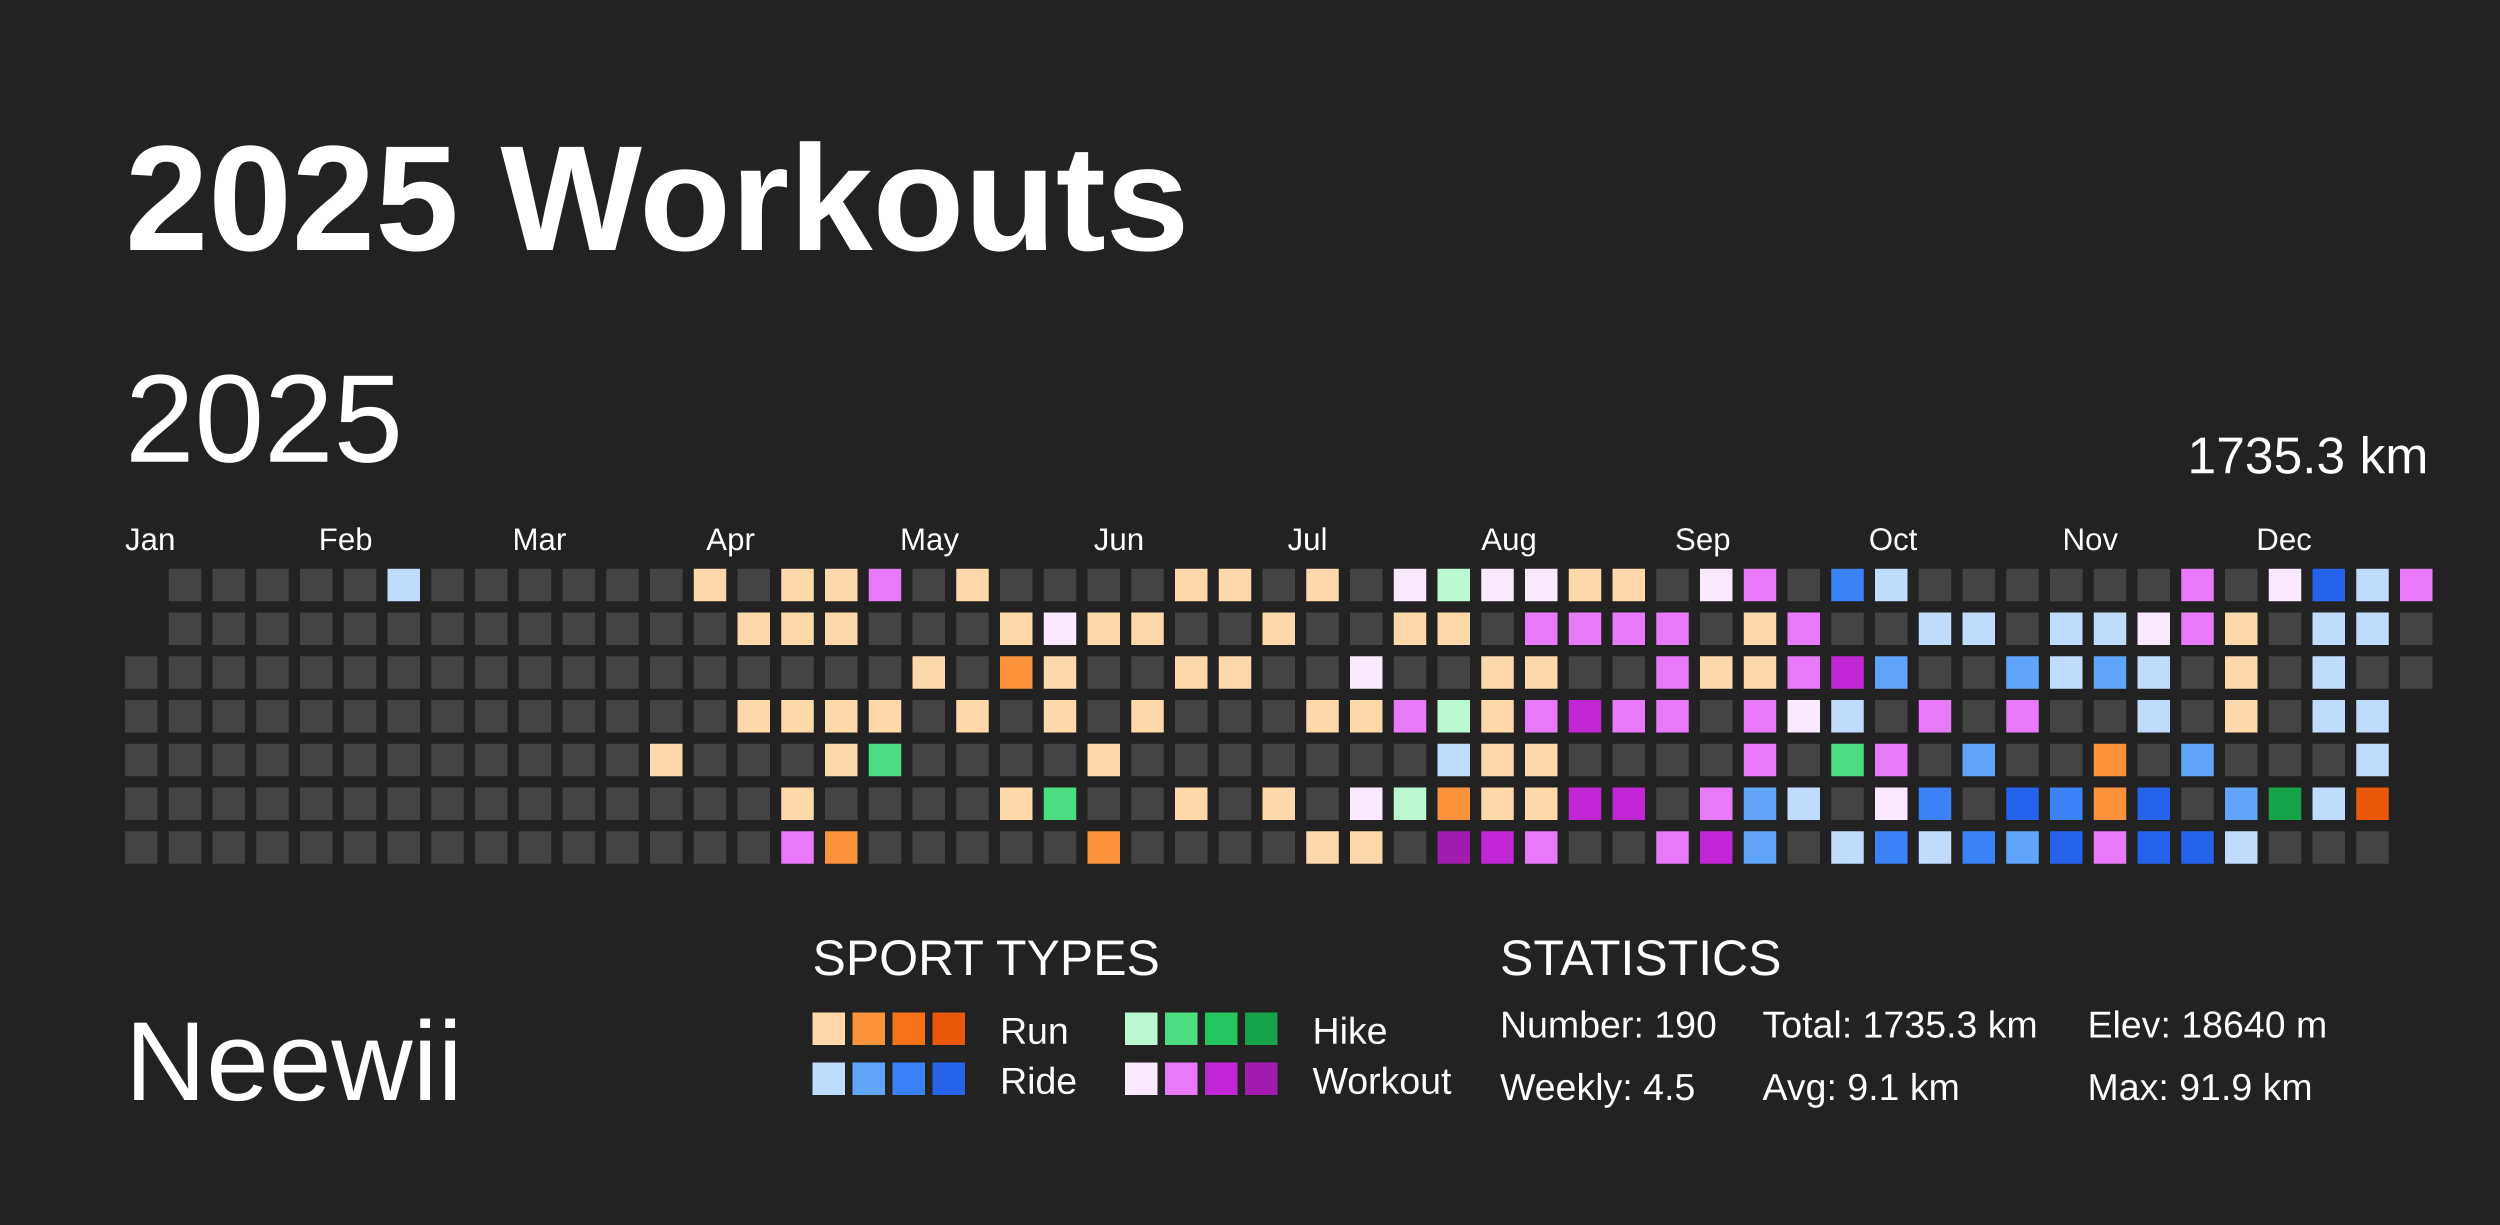
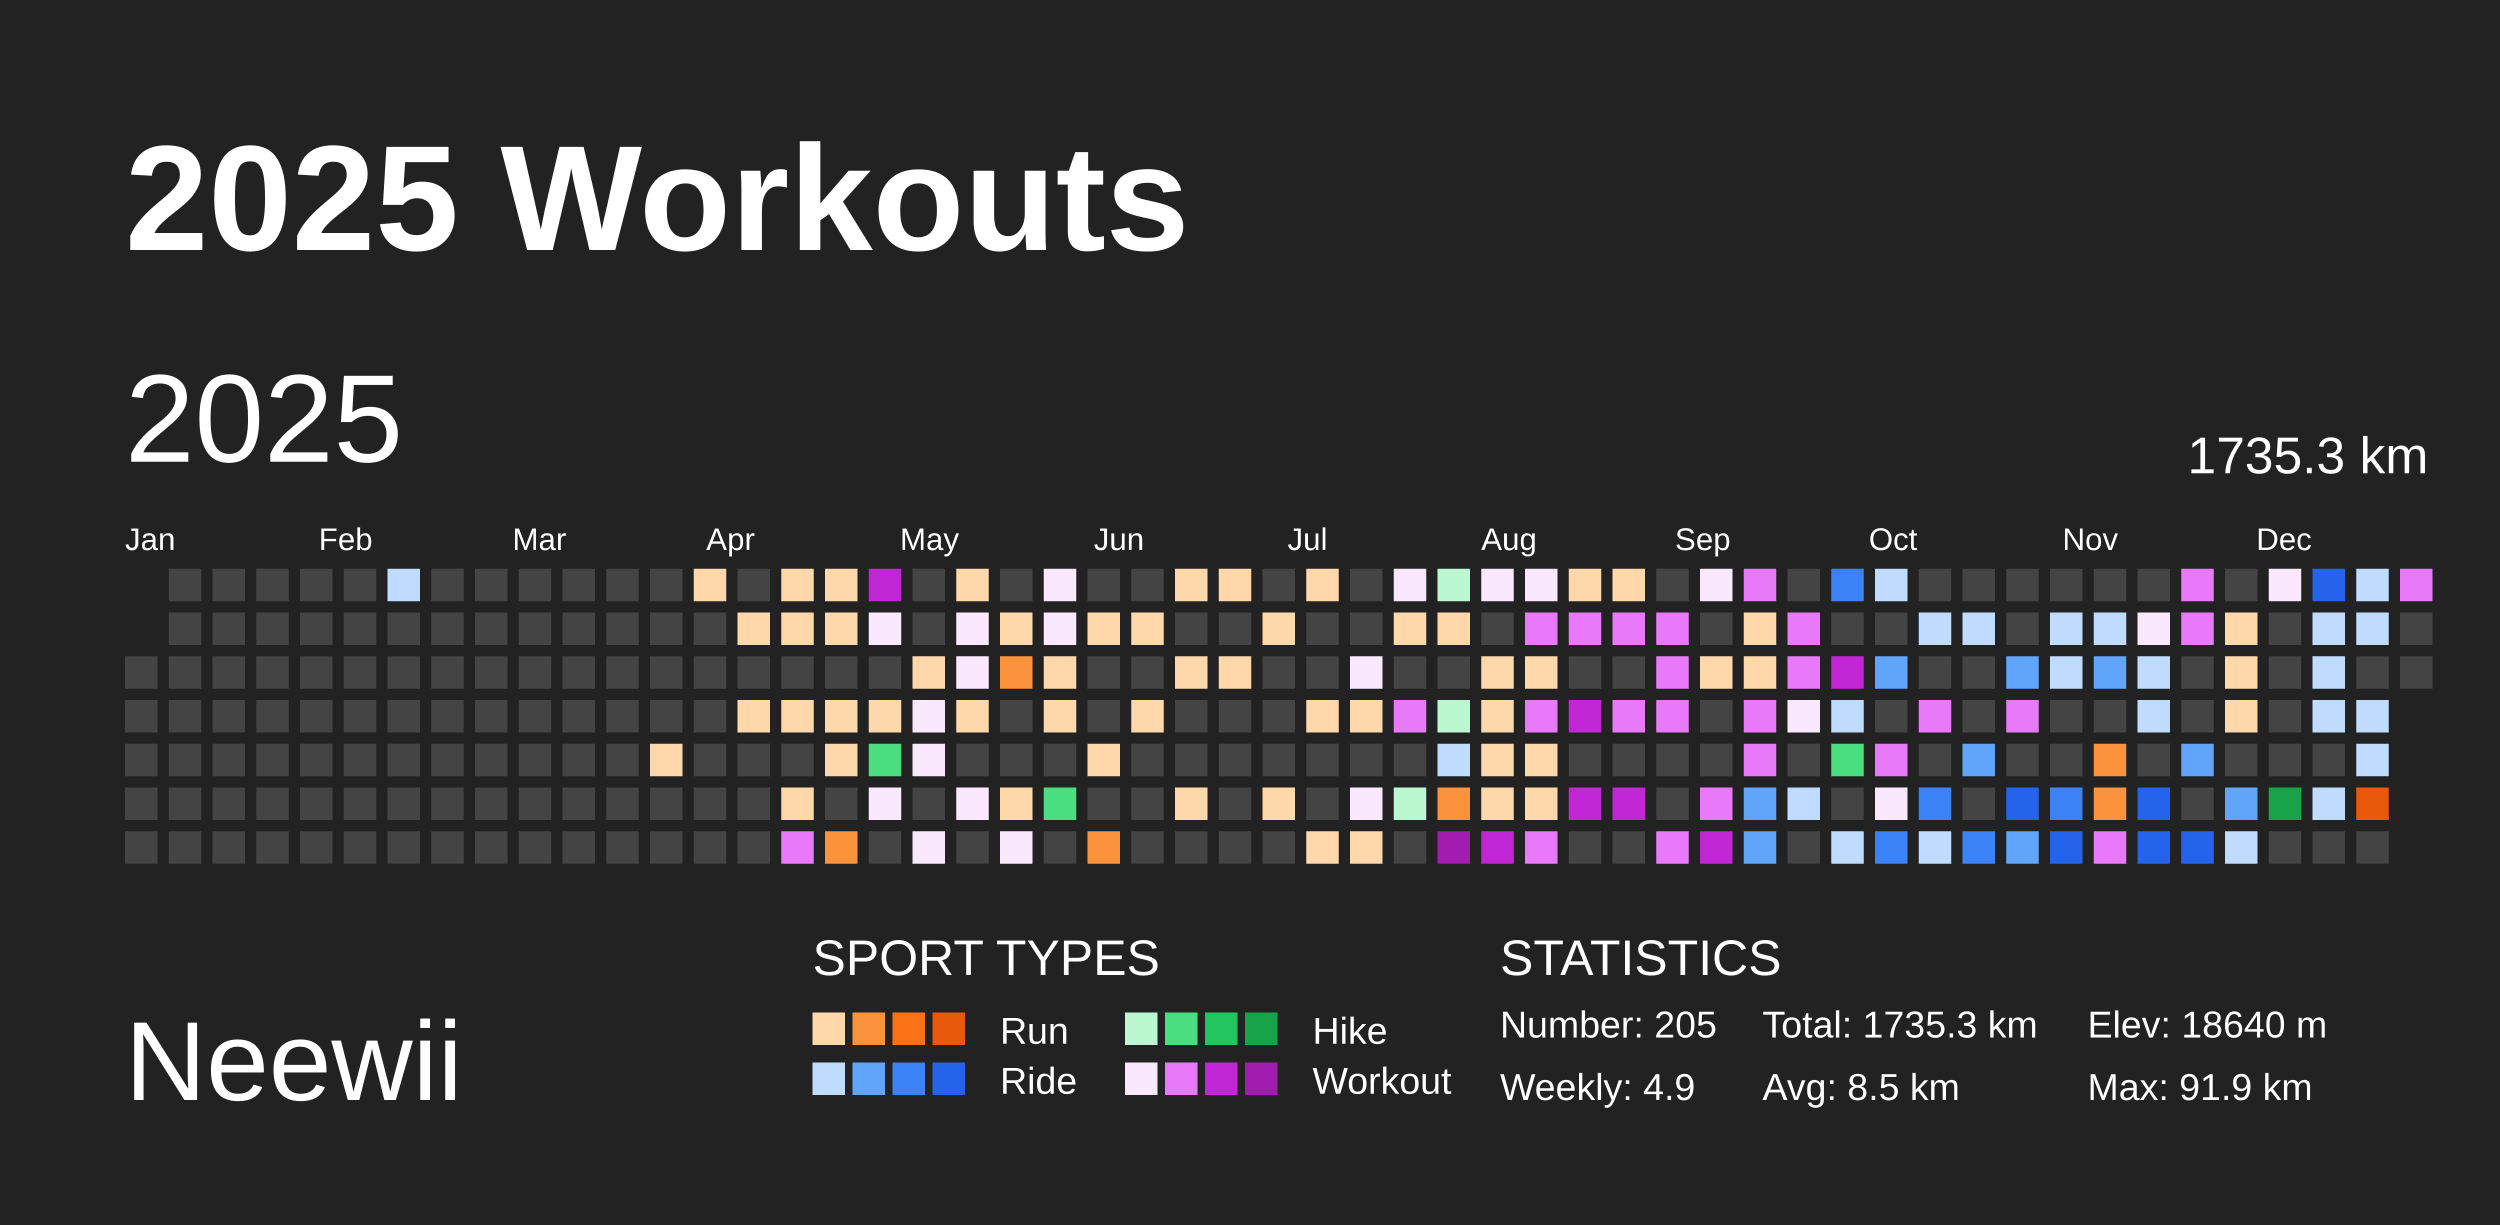
<svg xmlns="http://www.w3.org/2000/svg" baseProfile="full" height="98mm" version="1.1" viewBox="0,0,200,98" width="200mm">
  <defs />
  <rect fill="#222222" height="98" width="200" x="0" y="0" />
  <text fill="#FFFFFF" style="font-size:12px; font-family:Arial; font-weight:bold;" x="10" y="20">2025 Workouts</text>
  <text fill="#FFFFFF" style="font-size:9px; font-family:Arial" x="10" y="88">Neewii</text>
  <text fill="#FFFFFF" style="font-size:4px; font-family:Arial" x="65" y="78">SPORT TYPES</text>
  <rect fill="#fed7aa" height="2.6" width="2.6" x="65.0" y="81" />
  <rect fill="#fb923c" height="2.6" width="2.6" x="68.2" y="81" />
  <rect fill="#f97316" height="2.6" width="2.6" x="71.4" y="81" />
  <rect fill="#ea580c" height="2.6" width="2.6" x="74.6" y="81" />
  <text fill="#FFFFFF" style="font-size:3px; font-family:Arial" x="80" y="83.5">Run</text>
  <rect fill="#bbf7d0" height="2.6" width="2.6" x="90.0" y="81" />
  <rect fill="#4ade80" height="2.6" width="2.6" x="93.2" y="81" />
  <rect fill="#22c55e" height="2.6" width="2.6" x="96.4" y="81" />
  <rect fill="#16a34a" height="2.6" width="2.6" x="99.6" y="81" />
  <text fill="#FFFFFF" style="font-size:3px; font-family:Arial" x="105" y="83.5">Hike</text>
  <rect fill="#bfdbfe" height="2.6" width="2.6" x="65.0" y="85" />
  <rect fill="#60a5fa" height="2.6" width="2.6" x="68.2" y="85" />
  <rect fill="#3b82f6" height="2.6" width="2.6" x="71.4" y="85" />
  <rect fill="#2563eb" height="2.6" width="2.6" x="74.6" y="85" />
  <text fill="#FFFFFF" style="font-size:3px; font-family:Arial" x="80" y="87.5">Ride</text>
  <rect fill="#fae8ff" height="2.6" width="2.6" x="90.0" y="85" />
  <rect fill="#e879f9" height="2.6" width="2.6" x="93.2" y="85" />
  <rect fill="#c026d3" height="2.6" width="2.6" x="96.4" y="85" />
  <rect fill="#a21caf" height="2.6" width="2.6" x="99.6" y="85" />
  <text fill="#FFFFFF" style="font-size:3px; font-family:Arial" x="105" y="87.5">Workout</text>
  <text fill="#FFFFFF" style="font-size:4px; font-family:Arial" x="120" y="78">STATISTICS</text>
-   <text fill="#FFFFFF" style="font-size:3px; font-family:Arial" x="120" y="83">Number: 190</text>
-   <text fill="#FFFFFF" style="font-size:3px; font-family:Arial" x="120" y="88">Weekly: 4.5</text>
+   <text fill="#FFFFFF" style="font-size:3px; font-family:Arial" x="120" y="83">Number: 205</text>
+   <text fill="#FFFFFF" style="font-size:3px; font-family:Arial" x="120" y="88">Weekly: 4.9</text>
  <text fill="#FFFFFF" style="font-size:3px; font-family:Arial" x="141" y="83">Total: 1735.3 km</text>
-   <text fill="#FFFFFF" style="font-size:3px; font-family:Arial" x="141" y="88">Avg: 9.1 km</text>
+   <text fill="#FFFFFF" style="font-size:3px; font-family:Arial" x="141" y="88">Avg: 8.5 km</text>
  <text fill="#FFFFFF" style="font-size:3px; font-family:Arial" x="167" y="83">Elev: 18640 m</text>
  <text fill="#FFFFFF" style="font-size:3px; font-family:Arial" x="167" y="88">Max: 91.9 km</text>
  <text dominant-baseline="hanging" fill="#FFFFFF" style="font-size:10.0px; font-family:Arial;" x="10" y="30">2025</text>
  <text dominant-baseline="hanging" fill="#FFFFFF" style="font-size:4.125px; font-family:Arial;" x="175" y="35">1735.3 km</text>
  <text fill="#FFFFFF" style="font-size:2.5px; font-family:Arial" x="10.0" y="44">Jan</text>
  <text fill="#FFFFFF" style="font-size:2.5px; font-family:Arial" x="25.5" y="44">Feb</text>
  <text fill="#FFFFFF" style="font-size:2.5px; font-family:Arial" x="41.0" y="44">Mar</text>
  <text fill="#FFFFFF" style="font-size:2.5px; font-family:Arial" x="56.5" y="44">Apr</text>
  <text fill="#FFFFFF" style="font-size:2.5px; font-family:Arial" x="72.0" y="44">May</text>
  <text fill="#FFFFFF" style="font-size:2.5px; font-family:Arial" x="87.5" y="44">Jun</text>
  <text fill="#FFFFFF" style="font-size:2.5px; font-family:Arial" x="103.0" y="44">Jul</text>
  <text fill="#FFFFFF" style="font-size:2.5px; font-family:Arial" x="118.5" y="44">Aug</text>
  <text fill="#FFFFFF" style="font-size:2.5px; font-family:Arial" x="134.0" y="44">Sep</text>
  <text fill="#FFFFFF" style="font-size:2.5px; font-family:Arial" x="149.5" y="44">Oct</text>
  <text fill="#FFFFFF" style="font-size:2.5px; font-family:Arial" x="165.0" y="44">Nov</text>
  <text fill="#FFFFFF" style="font-size:2.5px; font-family:Arial" x="180.5" y="44">Dec</text>
  <rect fill="#444444" height="2.6" width="2.6" x="10.0" y="52.5" />
  <rect fill="#444444" height="2.6" width="2.6" x="10.0" y="56.0" />
  <rect fill="#444444" height="2.6" width="2.6" x="10.0" y="59.5" />
  <rect fill="#444444" height="2.6" width="2.6" x="10.0" y="63.0" />
  <rect fill="#444444" height="2.6" width="2.6" x="10.0" y="66.5" />
  <rect fill="#444444" height="2.6" width="2.6" x="13.5" y="45.5" />
  <rect fill="#444444" height="2.6" width="2.6" x="13.5" y="49.0" />
  <rect fill="#444444" height="2.6" width="2.6" x="13.5" y="52.5" />
  <rect fill="#444444" height="2.6" width="2.6" x="13.5" y="56.0" />
  <rect fill="#444444" height="2.6" width="2.6" x="13.5" y="59.5" />
  <rect fill="#444444" height="2.6" width="2.6" x="13.5" y="63.0" />
  <rect fill="#444444" height="2.6" width="2.6" x="13.5" y="66.5" />
  <rect fill="#444444" height="2.6" width="2.6" x="17.0" y="45.5" />
  <rect fill="#444444" height="2.6" width="2.6" x="17.0" y="49.0" />
  <rect fill="#444444" height="2.6" width="2.6" x="17.0" y="52.5" />
  <rect fill="#444444" height="2.6" width="2.6" x="17.0" y="56.0" />
  <rect fill="#444444" height="2.6" width="2.6" x="17.0" y="59.5" />
  <rect fill="#444444" height="2.6" width="2.6" x="17.0" y="63.0" />
  <rect fill="#444444" height="2.6" width="2.6" x="17.0" y="66.5" />
  <rect fill="#444444" height="2.6" width="2.6" x="20.5" y="45.5" />
  <rect fill="#444444" height="2.6" width="2.6" x="20.5" y="49.0" />
  <rect fill="#444444" height="2.6" width="2.6" x="20.5" y="52.5" />
  <rect fill="#444444" height="2.6" width="2.6" x="20.5" y="56.0" />
  <rect fill="#444444" height="2.6" width="2.6" x="20.5" y="59.5" />
  <rect fill="#444444" height="2.6" width="2.6" x="20.5" y="63.0" />
  <rect fill="#444444" height="2.6" width="2.6" x="20.5" y="66.5" />
  <rect fill="#444444" height="2.6" width="2.6" x="24.0" y="45.5" />
  <rect fill="#444444" height="2.6" width="2.6" x="24.0" y="49.0" />
  <rect fill="#444444" height="2.6" width="2.6" x="24.0" y="52.5" />
  <rect fill="#444444" height="2.6" width="2.6" x="24.0" y="56.0" />
  <rect fill="#444444" height="2.6" width="2.6" x="24.0" y="59.5" />
  <rect fill="#444444" height="2.6" width="2.6" x="24.0" y="63.0" />
  <rect fill="#444444" height="2.6" width="2.6" x="24.0" y="66.5" />
  <rect fill="#444444" height="2.6" width="2.6" x="27.5" y="45.5" />
  <rect fill="#444444" height="2.6" width="2.6" x="27.5" y="49.0" />
  <rect fill="#444444" height="2.6" width="2.6" x="27.5" y="52.5" />
  <rect fill="#444444" height="2.6" width="2.6" x="27.5" y="56.0" />
  <rect fill="#444444" height="2.6" width="2.6" x="27.5" y="59.5" />
  <rect fill="#444444" height="2.6" width="2.6" x="27.5" y="63.0" />
  <rect fill="#444444" height="2.6" width="2.6" x="27.5" y="66.5" />
  <rect fill="#bfdbfe" height="2.6" width="2.6" x="31.0" y="45.5" />
  <rect fill="#444444" height="2.6" width="2.6" x="31.0" y="49.0" />
  <rect fill="#444444" height="2.6" width="2.6" x="31.0" y="52.5" />
  <rect fill="#444444" height="2.6" width="2.6" x="31.0" y="56.0" />
  <rect fill="#444444" height="2.6" width="2.6" x="31.0" y="59.5" />
  <rect fill="#444444" height="2.6" width="2.6" x="31.0" y="63.0" />
  <rect fill="#444444" height="2.6" width="2.6" x="31.0" y="66.5" />
  <rect fill="#444444" height="2.6" width="2.6" x="34.5" y="45.5" />
  <rect fill="#444444" height="2.6" width="2.6" x="34.5" y="49.0" />
  <rect fill="#444444" height="2.6" width="2.6" x="34.5" y="52.5" />
  <rect fill="#444444" height="2.6" width="2.6" x="34.5" y="56.0" />
  <rect fill="#444444" height="2.6" width="2.6" x="34.5" y="59.5" />
  <rect fill="#444444" height="2.6" width="2.6" x="34.5" y="63.0" />
  <rect fill="#444444" height="2.6" width="2.6" x="34.5" y="66.5" />
  <rect fill="#444444" height="2.6" width="2.6" x="38.0" y="45.5" />
  <rect fill="#444444" height="2.6" width="2.6" x="38.0" y="49.0" />
  <rect fill="#444444" height="2.6" width="2.6" x="38.0" y="52.5" />
  <rect fill="#444444" height="2.6" width="2.6" x="38.0" y="56.0" />
  <rect fill="#444444" height="2.6" width="2.6" x="38.0" y="59.5" />
  <rect fill="#444444" height="2.6" width="2.6" x="38.0" y="63.0" />
  <rect fill="#444444" height="2.6" width="2.6" x="38.0" y="66.5" />
  <rect fill="#444444" height="2.6" width="2.6" x="41.5" y="45.5" />
  <rect fill="#444444" height="2.6" width="2.6" x="41.5" y="49.0" />
  <rect fill="#444444" height="2.6" width="2.6" x="41.5" y="52.5" />
  <rect fill="#444444" height="2.6" width="2.6" x="41.5" y="56.0" />
  <rect fill="#444444" height="2.6" width="2.6" x="41.5" y="59.5" />
  <rect fill="#444444" height="2.6" width="2.6" x="41.5" y="63.0" />
  <rect fill="#444444" height="2.6" width="2.6" x="41.5" y="66.5" />
  <rect fill="#444444" height="2.6" width="2.6" x="45.0" y="45.5" />
  <rect fill="#444444" height="2.6" width="2.6" x="45.0" y="49.0" />
  <rect fill="#444444" height="2.6" width="2.6" x="45.0" y="52.5" />
  <rect fill="#444444" height="2.6" width="2.6" x="45.0" y="56.0" />
  <rect fill="#444444" height="2.6" width="2.6" x="45.0" y="59.5" />
  <rect fill="#444444" height="2.6" width="2.6" x="45.0" y="63.0" />
  <rect fill="#444444" height="2.6" width="2.6" x="45.0" y="66.5" />
  <rect fill="#444444" height="2.6" width="2.6" x="48.5" y="45.5" />
  <rect fill="#444444" height="2.6" width="2.6" x="48.5" y="49.0" />
  <rect fill="#444444" height="2.6" width="2.6" x="48.5" y="52.5" />
  <rect fill="#444444" height="2.6" width="2.6" x="48.5" y="56.0" />
  <rect fill="#444444" height="2.6" width="2.6" x="48.5" y="59.5" />
  <rect fill="#444444" height="2.6" width="2.6" x="48.5" y="63.0" />
  <rect fill="#444444" height="2.6" width="2.6" x="48.5" y="66.5" />
  <rect fill="#444444" height="2.6" width="2.6" x="52.0" y="45.5" />
  <rect fill="#444444" height="2.6" width="2.6" x="52.0" y="49.0" />
  <rect fill="#444444" height="2.6" width="2.6" x="52.0" y="52.5" />
  <rect fill="#444444" height="2.6" width="2.6" x="52.0" y="56.0" />
  <rect fill="#fed7aa" height="2.6" width="2.6" x="52.0" y="59.5" />
  <rect fill="#444444" height="2.6" width="2.6" x="52.0" y="63.0" />
  <rect fill="#444444" height="2.6" width="2.6" x="52.0" y="66.5" />
  <rect fill="#fed7aa" height="2.6" width="2.6" x="55.5" y="45.5" />
  <rect fill="#444444" height="2.6" width="2.6" x="55.5" y="49.0" />
  <rect fill="#444444" height="2.6" width="2.6" x="55.5" y="52.5" />
  <rect fill="#444444" height="2.6" width="2.6" x="55.5" y="56.0" />
  <rect fill="#444444" height="2.6" width="2.6" x="55.5" y="59.5" />
  <rect fill="#444444" height="2.6" width="2.6" x="55.5" y="63.0" />
  <rect fill="#444444" height="2.6" width="2.6" x="55.5" y="66.5" />
  <rect fill="#444444" height="2.6" width="2.6" x="59.0" y="45.5" />
  <rect fill="#fed7aa" height="2.6" width="2.6" x="59.0" y="49.0" />
  <rect fill="#444444" height="2.6" width="2.6" x="59.0" y="52.5" />
  <rect fill="#fed7aa" height="2.6" width="2.6" x="59.0" y="56.0" />
  <rect fill="#444444" height="2.6" width="2.6" x="59.0" y="59.5" />
  <rect fill="#444444" height="2.6" width="2.6" x="59.0" y="63.0" />
  <rect fill="#444444" height="2.6" width="2.6" x="59.0" y="66.5" />
  <rect fill="#fed7aa" height="2.6" width="2.6" x="62.5" y="45.5" />
  <rect fill="#fed7aa" height="2.6" width="2.6" x="62.5" y="49.0" />
  <rect fill="#444444" height="2.6" width="2.6" x="62.5" y="52.5" />
  <rect fill="#fed7aa" height="2.6" width="2.6" x="62.5" y="56.0" />
  <rect fill="#444444" height="2.6" width="2.6" x="62.5" y="59.5" />
  <rect fill="#fed7aa" height="2.6" width="2.6" x="62.5" y="63.0" />
  <rect fill="#e879f9" height="2.6" width="2.6" x="62.5" y="66.5" />
  <rect fill="#fed7aa" height="2.6" width="2.6" x="66.0" y="45.5" />
  <rect fill="#fed7aa" height="2.6" width="2.6" x="66.0" y="49.0" />
  <rect fill="#444444" height="2.6" width="2.6" x="66.0" y="52.5" />
  <rect fill="#fed7aa" height="2.6" width="2.6" x="66.0" y="56.0" />
  <rect fill="#fed7aa" height="2.6" width="2.6" x="66.0" y="59.5" />
  <rect fill="#444444" height="2.6" width="2.6" x="66.0" y="63.0" />
  <rect fill="#fb923c" height="2.6" width="2.6" x="66.0" y="66.5" />
-   <rect fill="#e879f9" height="2.6" width="2.6" x="69.5" y="45.5" />
-   <rect fill="#444444" height="2.6" width="2.6" x="69.5" y="49.0" />
+   <rect fill="#c026d3" height="2.6" width="2.6" x="69.5" y="45.5" />
+   <rect fill="#fae8ff" height="2.6" width="2.6" x="69.5" y="49.0" />
  <rect fill="#444444" height="2.6" width="2.6" x="69.5" y="52.5" />
  <rect fill="#fed7aa" height="2.6" width="2.6" x="69.5" y="56.0" />
  <rect fill="#4ade80" height="2.6" width="2.6" x="69.5" y="59.5" />
-   <rect fill="#444444" height="2.6" width="2.6" x="69.5" y="63.0" />
+   <rect fill="#fae8ff" height="2.6" width="2.6" x="69.5" y="63.0" />
  <rect fill="#444444" height="2.6" width="2.6" x="69.5" y="66.5" />
  <rect fill="#444444" height="2.6" width="2.6" x="73.0" y="45.5" />
  <rect fill="#444444" height="2.6" width="2.6" x="73.0" y="49.0" />
  <rect fill="#fed7aa" height="2.6" width="2.6" x="73.0" y="52.5" />
-   <rect fill="#444444" height="2.6" width="2.6" x="73.0" y="56.0" />
-   <rect fill="#444444" height="2.6" width="2.6" x="73.0" y="59.5" />
+   <rect fill="#fae8ff" height="2.6" width="2.6" x="73.0" y="56.0" />
+   <rect fill="#fae8ff" height="2.6" width="2.6" x="73.0" y="59.5" />
  <rect fill="#444444" height="2.6" width="2.6" x="73.0" y="63.0" />
-   <rect fill="#444444" height="2.6" width="2.6" x="73.0" y="66.5" />
+   <rect fill="#fae8ff" height="2.6" width="2.6" x="73.0" y="66.5" />
  <rect fill="#fed7aa" height="2.6" width="2.6" x="76.5" y="45.5" />
-   <rect fill="#444444" height="2.6" width="2.6" x="76.5" y="49.0" />
-   <rect fill="#444444" height="2.6" width="2.6" x="76.5" y="52.5" />
+   <rect fill="#fae8ff" height="2.6" width="2.6" x="76.5" y="49.0" />
+   <rect fill="#fae8ff" height="2.6" width="2.6" x="76.5" y="52.5" />
  <rect fill="#fed7aa" height="2.6" width="2.6" x="76.5" y="56.0" />
  <rect fill="#444444" height="2.6" width="2.6" x="76.5" y="59.5" />
-   <rect fill="#444444" height="2.6" width="2.6" x="76.5" y="63.0" />
+   <rect fill="#fae8ff" height="2.6" width="2.6" x="76.5" y="63.0" />
  <rect fill="#444444" height="2.6" width="2.6" x="76.5" y="66.5" />
  <rect fill="#444444" height="2.6" width="2.6" x="80.0" y="45.5" />
  <rect fill="#fed7aa" height="2.6" width="2.6" x="80.0" y="49.0" />
  <rect fill="#fb923c" height="2.6" width="2.6" x="80.0" y="52.5" />
  <rect fill="#444444" height="2.6" width="2.6" x="80.0" y="56.0" />
  <rect fill="#444444" height="2.6" width="2.6" x="80.0" y="59.5" />
  <rect fill="#fed7aa" height="2.6" width="2.6" x="80.0" y="63.0" />
-   <rect fill="#444444" height="2.6" width="2.6" x="80.0" y="66.5" />
-   <rect fill="#444444" height="2.6" width="2.6" x="83.5" y="45.5" />
+   <rect fill="#fae8ff" height="2.6" width="2.6" x="80.0" y="66.5" />
+   <rect fill="#fae8ff" height="2.6" width="2.6" x="83.5" y="45.5" />
  <rect fill="#fae8ff" height="2.6" width="2.6" x="83.5" y="49.0" />
  <rect fill="#fed7aa" height="2.6" width="2.6" x="83.5" y="52.5" />
  <rect fill="#fed7aa" height="2.6" width="2.6" x="83.5" y="56.0" />
  <rect fill="#444444" height="2.6" width="2.6" x="83.5" y="59.5" />
  <rect fill="#4ade80" height="2.6" width="2.6" x="83.5" y="63.0" />
  <rect fill="#444444" height="2.6" width="2.6" x="83.5" y="66.5" />
  <rect fill="#444444" height="2.6" width="2.6" x="87.0" y="45.5" />
  <rect fill="#fed7aa" height="2.6" width="2.6" x="87.0" y="49.0" />
  <rect fill="#444444" height="2.6" width="2.6" x="87.0" y="52.5" />
  <rect fill="#444444" height="2.6" width="2.6" x="87.0" y="56.0" />
  <rect fill="#fed7aa" height="2.6" width="2.6" x="87.0" y="59.5" />
  <rect fill="#444444" height="2.6" width="2.6" x="87.0" y="63.0" />
  <rect fill="#fb923c" height="2.6" width="2.6" x="87.0" y="66.5" />
  <rect fill="#444444" height="2.6" width="2.6" x="90.5" y="45.5" />
  <rect fill="#fed7aa" height="2.6" width="2.6" x="90.5" y="49.0" />
  <rect fill="#444444" height="2.6" width="2.6" x="90.5" y="52.5" />
  <rect fill="#fed7aa" height="2.6" width="2.6" x="90.5" y="56.0" />
  <rect fill="#444444" height="2.6" width="2.6" x="90.5" y="59.5" />
  <rect fill="#444444" height="2.6" width="2.6" x="90.5" y="63.0" />
  <rect fill="#444444" height="2.6" width="2.6" x="90.5" y="66.5" />
  <rect fill="#fed7aa" height="2.6" width="2.6" x="94.0" y="45.5" />
  <rect fill="#444444" height="2.6" width="2.6" x="94.0" y="49.0" />
  <rect fill="#fed7aa" height="2.6" width="2.6" x="94.0" y="52.5" />
  <rect fill="#444444" height="2.6" width="2.6" x="94.0" y="56.0" />
  <rect fill="#444444" height="2.6" width="2.6" x="94.0" y="59.5" />
  <rect fill="#fed7aa" height="2.6" width="2.6" x="94.0" y="63.0" />
  <rect fill="#444444" height="2.6" width="2.6" x="94.0" y="66.5" />
  <rect fill="#fed7aa" height="2.6" width="2.6" x="97.5" y="45.5" />
  <rect fill="#444444" height="2.6" width="2.6" x="97.5" y="49.0" />
  <rect fill="#fed7aa" height="2.6" width="2.6" x="97.5" y="52.5" />
  <rect fill="#444444" height="2.6" width="2.6" x="97.5" y="56.0" />
  <rect fill="#444444" height="2.6" width="2.6" x="97.5" y="59.5" />
  <rect fill="#444444" height="2.6" width="2.6" x="97.5" y="63.0" />
  <rect fill="#444444" height="2.6" width="2.6" x="97.5" y="66.5" />
  <rect fill="#444444" height="2.6" width="2.6" x="101.0" y="45.5" />
  <rect fill="#fed7aa" height="2.6" width="2.6" x="101.0" y="49.0" />
  <rect fill="#444444" height="2.6" width="2.6" x="101.0" y="52.5" />
  <rect fill="#444444" height="2.6" width="2.6" x="101.0" y="56.0" />
  <rect fill="#444444" height="2.6" width="2.6" x="101.0" y="59.5" />
  <rect fill="#fed7aa" height="2.6" width="2.6" x="101.0" y="63.0" />
  <rect fill="#444444" height="2.6" width="2.6" x="101.0" y="66.5" />
  <rect fill="#fed7aa" height="2.6" width="2.6" x="104.5" y="45.5" />
  <rect fill="#444444" height="2.6" width="2.6" x="104.5" y="49.0" />
  <rect fill="#444444" height="2.6" width="2.6" x="104.5" y="52.5" />
  <rect fill="#fed7aa" height="2.6" width="2.6" x="104.5" y="56.0" />
  <rect fill="#444444" height="2.6" width="2.6" x="104.5" y="59.5" />
  <rect fill="#444444" height="2.6" width="2.6" x="104.5" y="63.0" />
  <rect fill="#fed7aa" height="2.6" width="2.6" x="104.5" y="66.5" />
  <rect fill="#444444" height="2.6" width="2.6" x="108.0" y="45.5" />
  <rect fill="#444444" height="2.6" width="2.6" x="108.0" y="49.0" />
  <rect fill="#fae8ff" height="2.6" width="2.6" x="108.0" y="52.5" />
  <rect fill="#fed7aa" height="2.6" width="2.6" x="108.0" y="56.0" />
  <rect fill="#444444" height="2.6" width="2.6" x="108.0" y="59.5" />
  <rect fill="#fae8ff" height="2.6" width="2.6" x="108.0" y="63.0" />
  <rect fill="#fed7aa" height="2.6" width="2.6" x="108.0" y="66.5" />
  <rect fill="#fae8ff" height="2.6" width="2.6" x="111.5" y="45.5" />
  <rect fill="#fed7aa" height="2.6" width="2.6" x="111.5" y="49.0" />
  <rect fill="#444444" height="2.6" width="2.6" x="111.5" y="52.5" />
  <rect fill="#e879f9" height="2.6" width="2.6" x="111.5" y="56.0" />
  <rect fill="#444444" height="2.6" width="2.6" x="111.5" y="59.5" />
  <rect fill="#bbf7d0" height="2.6" width="2.6" x="111.5" y="63.0" />
  <rect fill="#444444" height="2.6" width="2.6" x="111.5" y="66.5" />
  <rect fill="#bbf7d0" height="2.6" width="2.6" x="115.0" y="45.5" />
  <rect fill="#fed7aa" height="2.6" width="2.6" x="115.0" y="49.0" />
  <rect fill="#444444" height="2.6" width="2.6" x="115.0" y="52.5" />
  <rect fill="#bbf7d0" height="2.6" width="2.6" x="115.0" y="56.0" />
  <rect fill="#bfdbfe" height="2.6" width="2.6" x="115.0" y="59.5" />
  <rect fill="#fb923c" height="2.6" width="2.6" x="115.0" y="63.0" />
  <rect fill="#a21caf" height="2.6" width="2.6" x="115.0" y="66.5" />
  <rect fill="#fae8ff" height="2.6" width="2.6" x="118.5" y="45.5" />
  <rect fill="#444444" height="2.6" width="2.6" x="118.5" y="49.0" />
  <rect fill="#fed7aa" height="2.6" width="2.6" x="118.5" y="52.5" />
  <rect fill="#fed7aa" height="2.6" width="2.6" x="118.5" y="56.0" />
  <rect fill="#fed7aa" height="2.6" width="2.6" x="118.5" y="59.5" />
  <rect fill="#fed7aa" height="2.6" width="2.6" x="118.5" y="63.0" />
  <rect fill="#c026d3" height="2.6" width="2.6" x="118.5" y="66.5" />
  <rect fill="#fae8ff" height="2.6" width="2.6" x="122.0" y="45.5" />
  <rect fill="#e879f9" height="2.6" width="2.6" x="122.0" y="49.0" />
  <rect fill="#fed7aa" height="2.6" width="2.6" x="122.0" y="52.5" />
  <rect fill="#e879f9" height="2.6" width="2.6" x="122.0" y="56.0" />
  <rect fill="#fed7aa" height="2.6" width="2.6" x="122.0" y="59.5" />
  <rect fill="#fed7aa" height="2.6" width="2.6" x="122.0" y="63.0" />
  <rect fill="#e879f9" height="2.6" width="2.6" x="122.0" y="66.5" />
  <rect fill="#fed7aa" height="2.6" width="2.6" x="125.5" y="45.5" />
  <rect fill="#e879f9" height="2.6" width="2.6" x="125.5" y="49.0" />
  <rect fill="#444444" height="2.6" width="2.6" x="125.5" y="52.5" />
  <rect fill="#c026d3" height="2.6" width="2.6" x="125.5" y="56.0" />
  <rect fill="#444444" height="2.6" width="2.6" x="125.5" y="59.5" />
  <rect fill="#c026d3" height="2.6" width="2.6" x="125.5" y="63.0" />
  <rect fill="#444444" height="2.6" width="2.6" x="125.5" y="66.5" />
  <rect fill="#fed7aa" height="2.6" width="2.6" x="129.0" y="45.5" />
  <rect fill="#e879f9" height="2.6" width="2.6" x="129.0" y="49.0" />
  <rect fill="#444444" height="2.6" width="2.6" x="129.0" y="52.5" />
  <rect fill="#e879f9" height="2.6" width="2.6" x="129.0" y="56.0" />
  <rect fill="#444444" height="2.6" width="2.6" x="129.0" y="59.5" />
  <rect fill="#c026d3" height="2.6" width="2.6" x="129.0" y="63.0" />
  <rect fill="#444444" height="2.6" width="2.6" x="129.0" y="66.5" />
  <rect fill="#444444" height="2.6" width="2.6" x="132.5" y="45.5" />
  <rect fill="#e879f9" height="2.6" width="2.6" x="132.5" y="49.0" />
  <rect fill="#e879f9" height="2.6" width="2.6" x="132.5" y="52.5" />
  <rect fill="#e879f9" height="2.6" width="2.6" x="132.5" y="56.0" />
  <rect fill="#444444" height="2.6" width="2.6" x="132.5" y="59.5" />
  <rect fill="#444444" height="2.6" width="2.6" x="132.5" y="63.0" />
  <rect fill="#e879f9" height="2.6" width="2.6" x="132.5" y="66.5" />
  <rect fill="#fae8ff" height="2.6" width="2.6" x="136.0" y="45.5" />
  <rect fill="#444444" height="2.6" width="2.6" x="136.0" y="49.0" />
  <rect fill="#fed7aa" height="2.6" width="2.6" x="136.0" y="52.5" />
  <rect fill="#444444" height="2.6" width="2.6" x="136.0" y="56.0" />
  <rect fill="#444444" height="2.6" width="2.6" x="136.0" y="59.5" />
  <rect fill="#e879f9" height="2.6" width="2.6" x="136.0" y="63.0" />
  <rect fill="#c026d3" height="2.6" width="2.6" x="136.0" y="66.5" />
  <rect fill="#e879f9" height="2.6" width="2.6" x="139.5" y="45.5" />
  <rect fill="#fed7aa" height="2.6" width="2.6" x="139.5" y="49.0" />
  <rect fill="#fed7aa" height="2.6" width="2.6" x="139.5" y="52.5" />
  <rect fill="#e879f9" height="2.6" width="2.6" x="139.5" y="56.0" />
  <rect fill="#e879f9" height="2.6" width="2.6" x="139.5" y="59.5" />
  <rect fill="#60a5fa" height="2.6" width="2.6" x="139.5" y="63.0" />
  <rect fill="#60a5fa" height="2.6" width="2.6" x="139.5" y="66.5" />
  <rect fill="#444444" height="2.6" width="2.6" x="143.0" y="45.5" />
  <rect fill="#e879f9" height="2.6" width="2.6" x="143.0" y="49.0" />
  <rect fill="#e879f9" height="2.6" width="2.6" x="143.0" y="52.5" />
  <rect fill="#fae8ff" height="2.6" width="2.6" x="143.0" y="56.0" />
  <rect fill="#444444" height="2.6" width="2.6" x="143.0" y="59.5" />
  <rect fill="#bfdbfe" height="2.6" width="2.6" x="143.0" y="63.0" />
  <rect fill="#444444" height="2.6" width="2.6" x="143.0" y="66.5" />
  <rect fill="#3b82f6" height="2.6" width="2.6" x="146.5" y="45.5" />
  <rect fill="#444444" height="2.6" width="2.6" x="146.5" y="49.0" />
  <rect fill="#c026d3" height="2.6" width="2.6" x="146.5" y="52.5" />
  <rect fill="#bfdbfe" height="2.6" width="2.6" x="146.5" y="56.0" />
  <rect fill="#4ade80" height="2.6" width="2.6" x="146.5" y="59.5" />
  <rect fill="#444444" height="2.6" width="2.6" x="146.5" y="63.0" />
  <rect fill="#bfdbfe" height="2.6" width="2.6" x="146.5" y="66.5" />
  <rect fill="#bfdbfe" height="2.6" width="2.6" x="150.0" y="45.5" />
  <rect fill="#444444" height="2.6" width="2.6" x="150.0" y="49.0" />
  <rect fill="#60a5fa" height="2.6" width="2.6" x="150.0" y="52.5" />
  <rect fill="#444444" height="2.6" width="2.6" x="150.0" y="56.0" />
  <rect fill="#e879f9" height="2.6" width="2.6" x="150.0" y="59.5" />
  <rect fill="#fae8ff" height="2.6" width="2.6" x="150.0" y="63.0" />
  <rect fill="#3b82f6" height="2.6" width="2.6" x="150.0" y="66.5" />
  <rect fill="#444444" height="2.6" width="2.6" x="153.5" y="45.5" />
  <rect fill="#bfdbfe" height="2.6" width="2.6" x="153.5" y="49.0" />
  <rect fill="#444444" height="2.6" width="2.6" x="153.5" y="52.5" />
  <rect fill="#e879f9" height="2.6" width="2.6" x="153.5" y="56.0" />
  <rect fill="#444444" height="2.6" width="2.6" x="153.5" y="59.5" />
  <rect fill="#3b82f6" height="2.6" width="2.6" x="153.5" y="63.0" />
  <rect fill="#bfdbfe" height="2.6" width="2.6" x="153.5" y="66.5" />
  <rect fill="#444444" height="2.6" width="2.6" x="157.0" y="45.5" />
  <rect fill="#bfdbfe" height="2.6" width="2.6" x="157.0" y="49.0" />
  <rect fill="#444444" height="2.6" width="2.6" x="157.0" y="52.5" />
  <rect fill="#444444" height="2.6" width="2.6" x="157.0" y="56.0" />
  <rect fill="#60a5fa" height="2.6" width="2.6" x="157.0" y="59.5" />
  <rect fill="#444444" height="2.6" width="2.6" x="157.0" y="63.0" />
  <rect fill="#3b82f6" height="2.6" width="2.6" x="157.0" y="66.5" />
  <rect fill="#444444" height="2.6" width="2.6" x="160.5" y="45.5" />
  <rect fill="#444444" height="2.6" width="2.6" x="160.5" y="49.0" />
  <rect fill="#60a5fa" height="2.6" width="2.6" x="160.5" y="52.5" />
  <rect fill="#e879f9" height="2.6" width="2.6" x="160.5" y="56.0" />
  <rect fill="#444444" height="2.6" width="2.6" x="160.5" y="59.5" />
  <rect fill="#2563eb" height="2.6" width="2.6" x="160.5" y="63.0" />
  <rect fill="#60a5fa" height="2.6" width="2.6" x="160.5" y="66.5" />
  <rect fill="#444444" height="2.6" width="2.6" x="164.0" y="45.5" />
  <rect fill="#bfdbfe" height="2.6" width="2.6" x="164.0" y="49.0" />
  <rect fill="#bfdbfe" height="2.6" width="2.6" x="164.0" y="52.5" />
  <rect fill="#444444" height="2.6" width="2.6" x="164.0" y="56.0" />
  <rect fill="#444444" height="2.6" width="2.6" x="164.0" y="59.5" />
  <rect fill="#3b82f6" height="2.6" width="2.6" x="164.0" y="63.0" />
  <rect fill="#2563eb" height="2.6" width="2.6" x="164.0" y="66.5" />
  <rect fill="#444444" height="2.6" width="2.6" x="167.5" y="45.5" />
  <rect fill="#bfdbfe" height="2.6" width="2.6" x="167.5" y="49.0" />
  <rect fill="#60a5fa" height="2.6" width="2.6" x="167.5" y="52.5" />
  <rect fill="#444444" height="2.6" width="2.6" x="167.5" y="56.0" />
  <rect fill="#fb923c" height="2.6" width="2.6" x="167.5" y="59.5" />
  <rect fill="#fb923c" height="2.6" width="2.6" x="167.5" y="63.0" />
  <rect fill="#e879f9" height="2.6" width="2.6" x="167.5" y="66.5" />
  <rect fill="#444444" height="2.6" width="2.6" x="171.0" y="45.5" />
  <rect fill="#fae8ff" height="2.6" width="2.6" x="171.0" y="49.0" />
  <rect fill="#bfdbfe" height="2.6" width="2.6" x="171.0" y="52.5" />
  <rect fill="#bfdbfe" height="2.6" width="2.6" x="171.0" y="56.0" />
  <rect fill="#444444" height="2.6" width="2.6" x="171.0" y="59.5" />
  <rect fill="#2563eb" height="2.6" width="2.6" x="171.0" y="63.0" />
  <rect fill="#2563eb" height="2.6" width="2.6" x="171.0" y="66.5" />
  <rect fill="#e879f9" height="2.6" width="2.6" x="174.5" y="45.5" />
  <rect fill="#e879f9" height="2.6" width="2.6" x="174.5" y="49.0" />
  <rect fill="#444444" height="2.6" width="2.6" x="174.5" y="52.5" />
  <rect fill="#444444" height="2.6" width="2.6" x="174.5" y="56.0" />
  <rect fill="#60a5fa" height="2.6" width="2.6" x="174.5" y="59.5" />
  <rect fill="#444444" height="2.6" width="2.6" x="174.5" y="63.0" />
  <rect fill="#2563eb" height="2.6" width="2.6" x="174.5" y="66.5" />
  <rect fill="#444444" height="2.6" width="2.6" x="178.0" y="45.5" />
  <rect fill="#fed7aa" height="2.6" width="2.6" x="178.0" y="49.0" />
  <rect fill="#fed7aa" height="2.6" width="2.6" x="178.0" y="52.5" />
  <rect fill="#fed7aa" height="2.6" width="2.6" x="178.0" y="56.0" />
  <rect fill="#444444" height="2.6" width="2.6" x="178.0" y="59.5" />
  <rect fill="#60a5fa" height="2.6" width="2.6" x="178.0" y="63.0" />
  <rect fill="#bfdbfe" height="2.6" width="2.6" x="178.0" y="66.5" />
  <rect fill="#fae8ff" height="2.6" width="2.6" x="181.5" y="45.5" />
  <rect fill="#444444" height="2.6" width="2.6" x="181.5" y="49.0" />
  <rect fill="#444444" height="2.6" width="2.6" x="181.5" y="52.5" />
  <rect fill="#444444" height="2.6" width="2.6" x="181.5" y="56.0" />
  <rect fill="#444444" height="2.6" width="2.6" x="181.5" y="59.5" />
  <rect fill="#16a34a" height="2.6" width="2.6" x="181.5" y="63.0" />
  <rect fill="#444444" height="2.6" width="2.6" x="181.5" y="66.5" />
  <rect fill="#2563eb" height="2.6" width="2.6" x="185.0" y="45.5" />
  <rect fill="#bfdbfe" height="2.6" width="2.6" x="185.0" y="49.0" />
  <rect fill="#bfdbfe" height="2.6" width="2.6" x="185.0" y="52.5" />
  <rect fill="#bfdbfe" height="2.6" width="2.6" x="185.0" y="56.0" />
  <rect fill="#444444" height="2.6" width="2.6" x="185.0" y="59.5" />
  <rect fill="#bfdbfe" height="2.6" width="2.6" x="185.0" y="63.0" />
  <rect fill="#444444" height="2.6" width="2.6" x="185.0" y="66.5" />
  <rect fill="#bfdbfe" height="2.6" width="2.6" x="188.5" y="45.5" />
  <rect fill="#bfdbfe" height="2.6" width="2.6" x="188.5" y="49.0" />
  <rect fill="#444444" height="2.6" width="2.6" x="188.5" y="52.5" />
  <rect fill="#bfdbfe" height="2.6" width="2.6" x="188.5" y="56.0" />
  <rect fill="#bfdbfe" height="2.6" width="2.6" x="188.5" y="59.5" />
  <rect fill="#ea580c" height="2.6" width="2.6" x="188.5" y="63.0" />
  <rect fill="#444444" height="2.6" width="2.6" x="188.5" y="66.5" />
  <rect fill="#e879f9" height="2.6" width="2.6" x="192.0" y="45.5" />
  <rect fill="#444444" height="2.6" width="2.6" x="192.0" y="49.0" />
  <rect fill="#444444" height="2.6" width="2.6" x="192.0" y="52.5" />
</svg>
